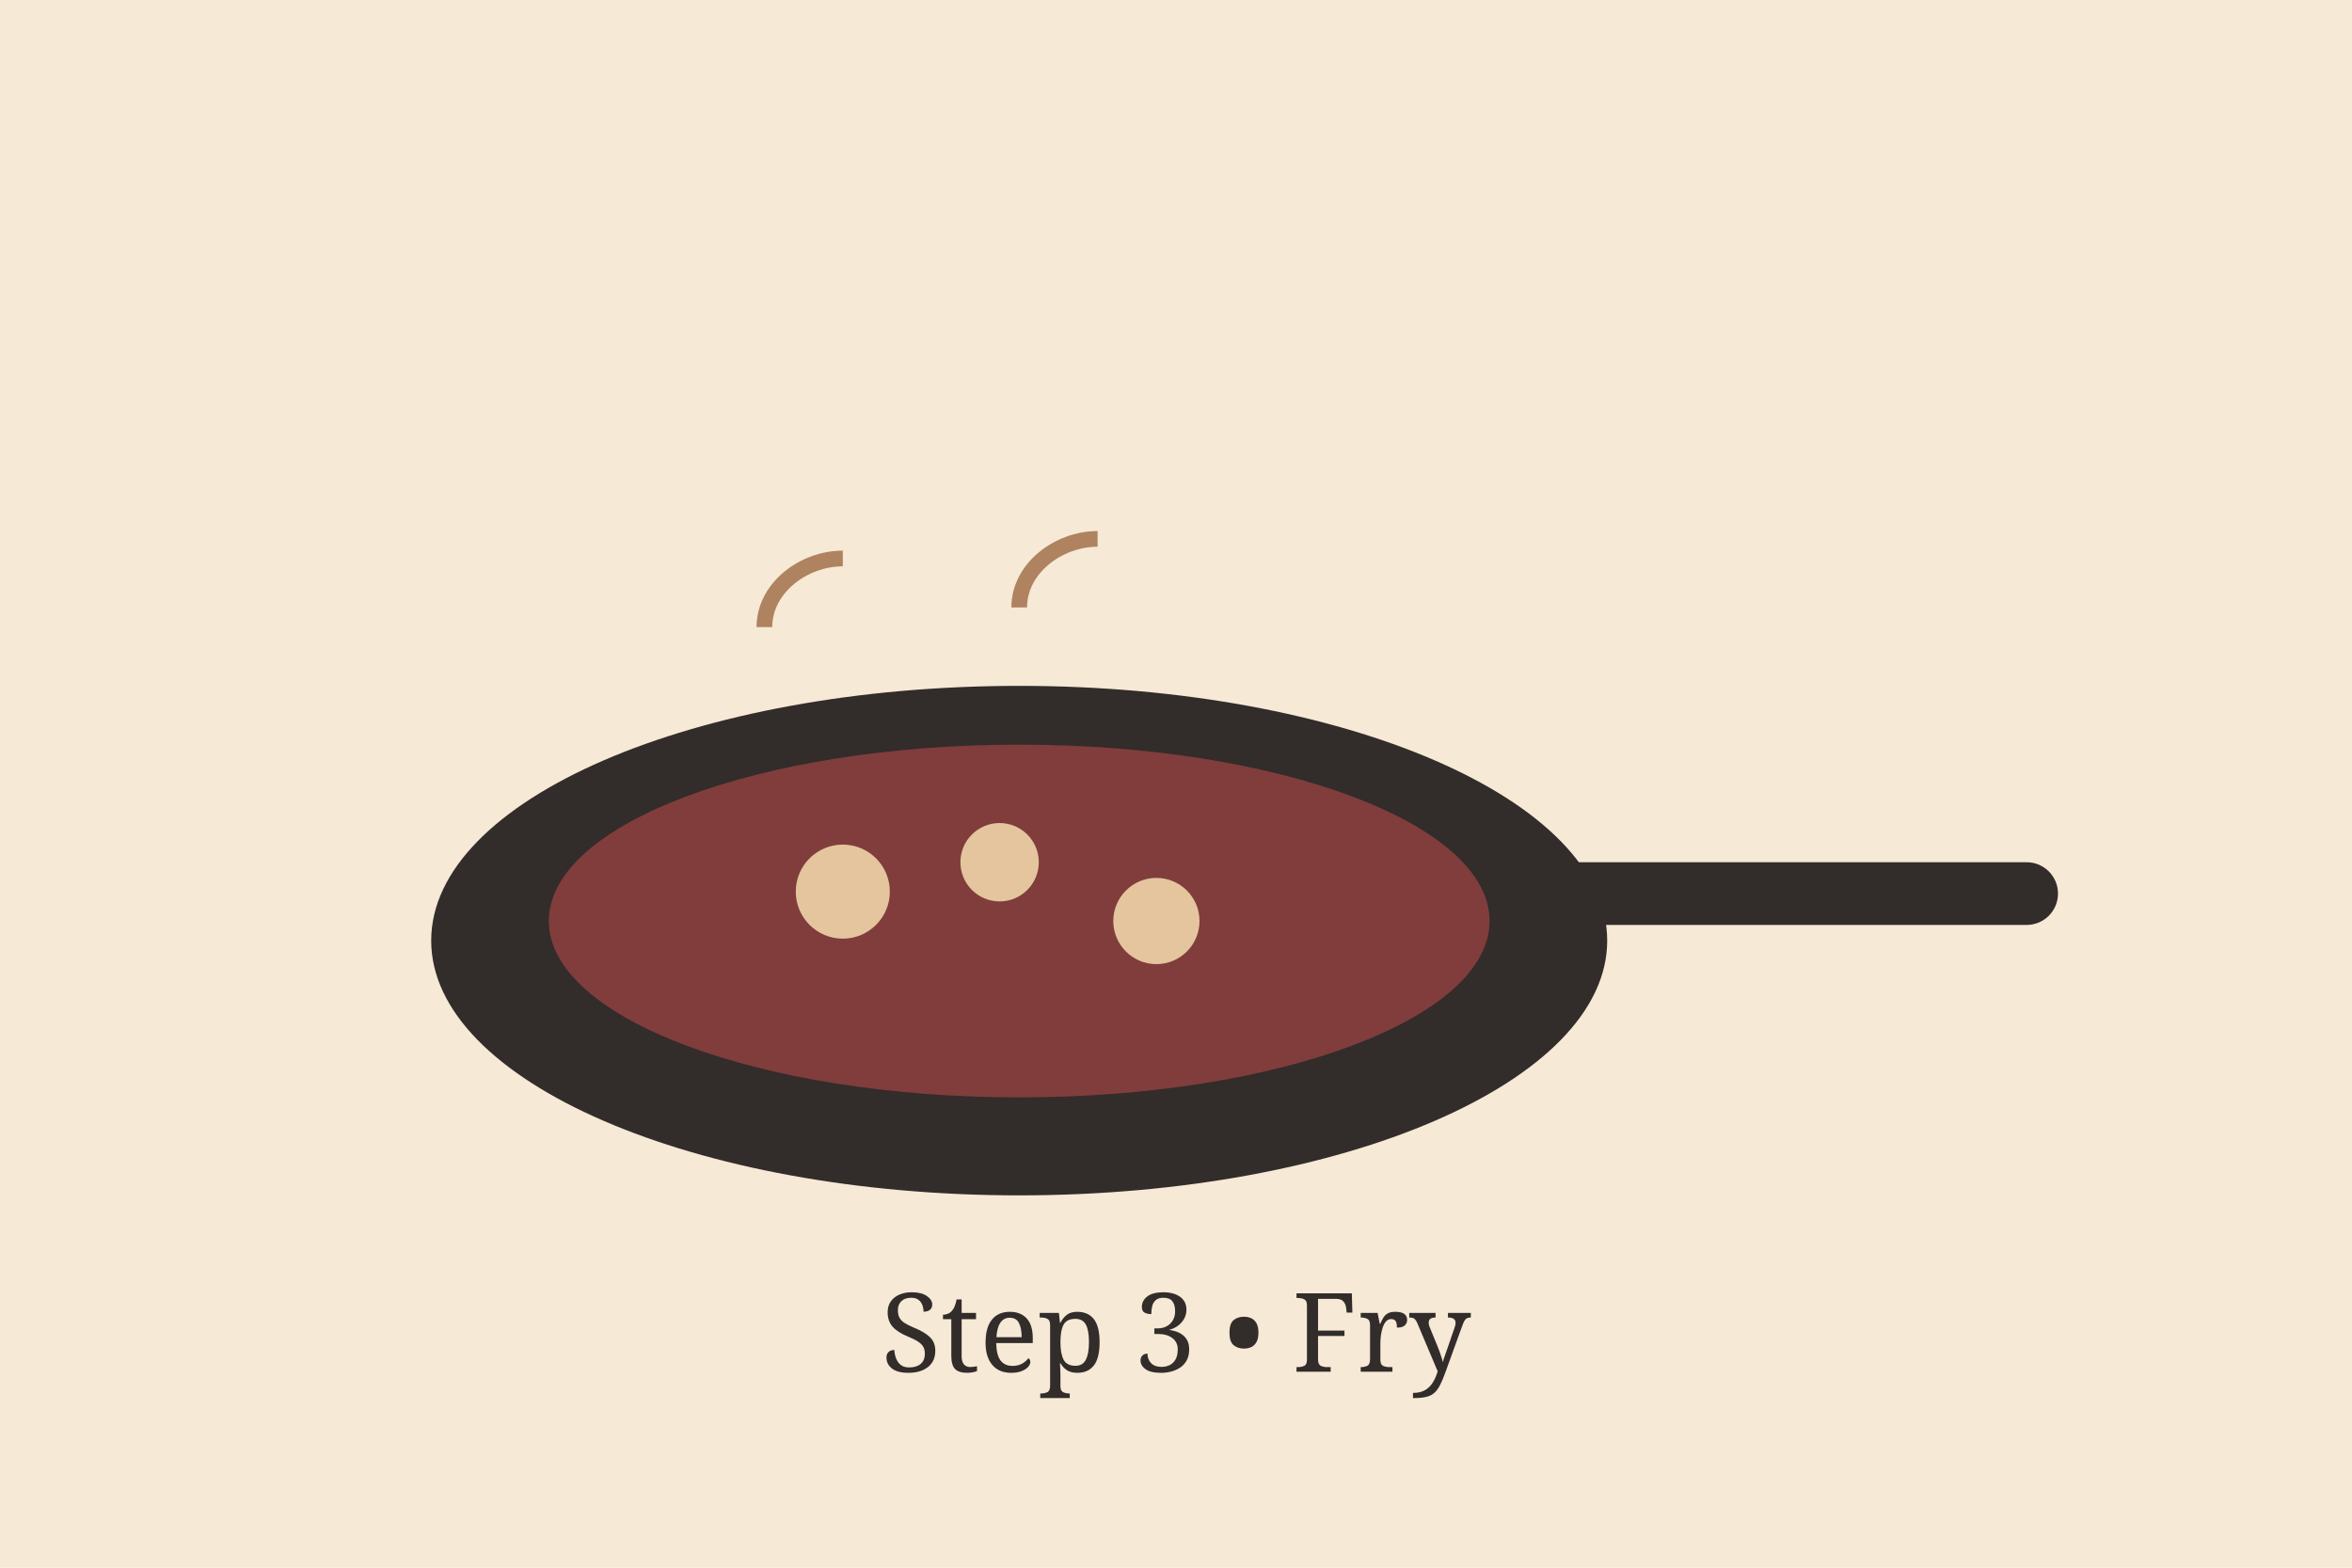
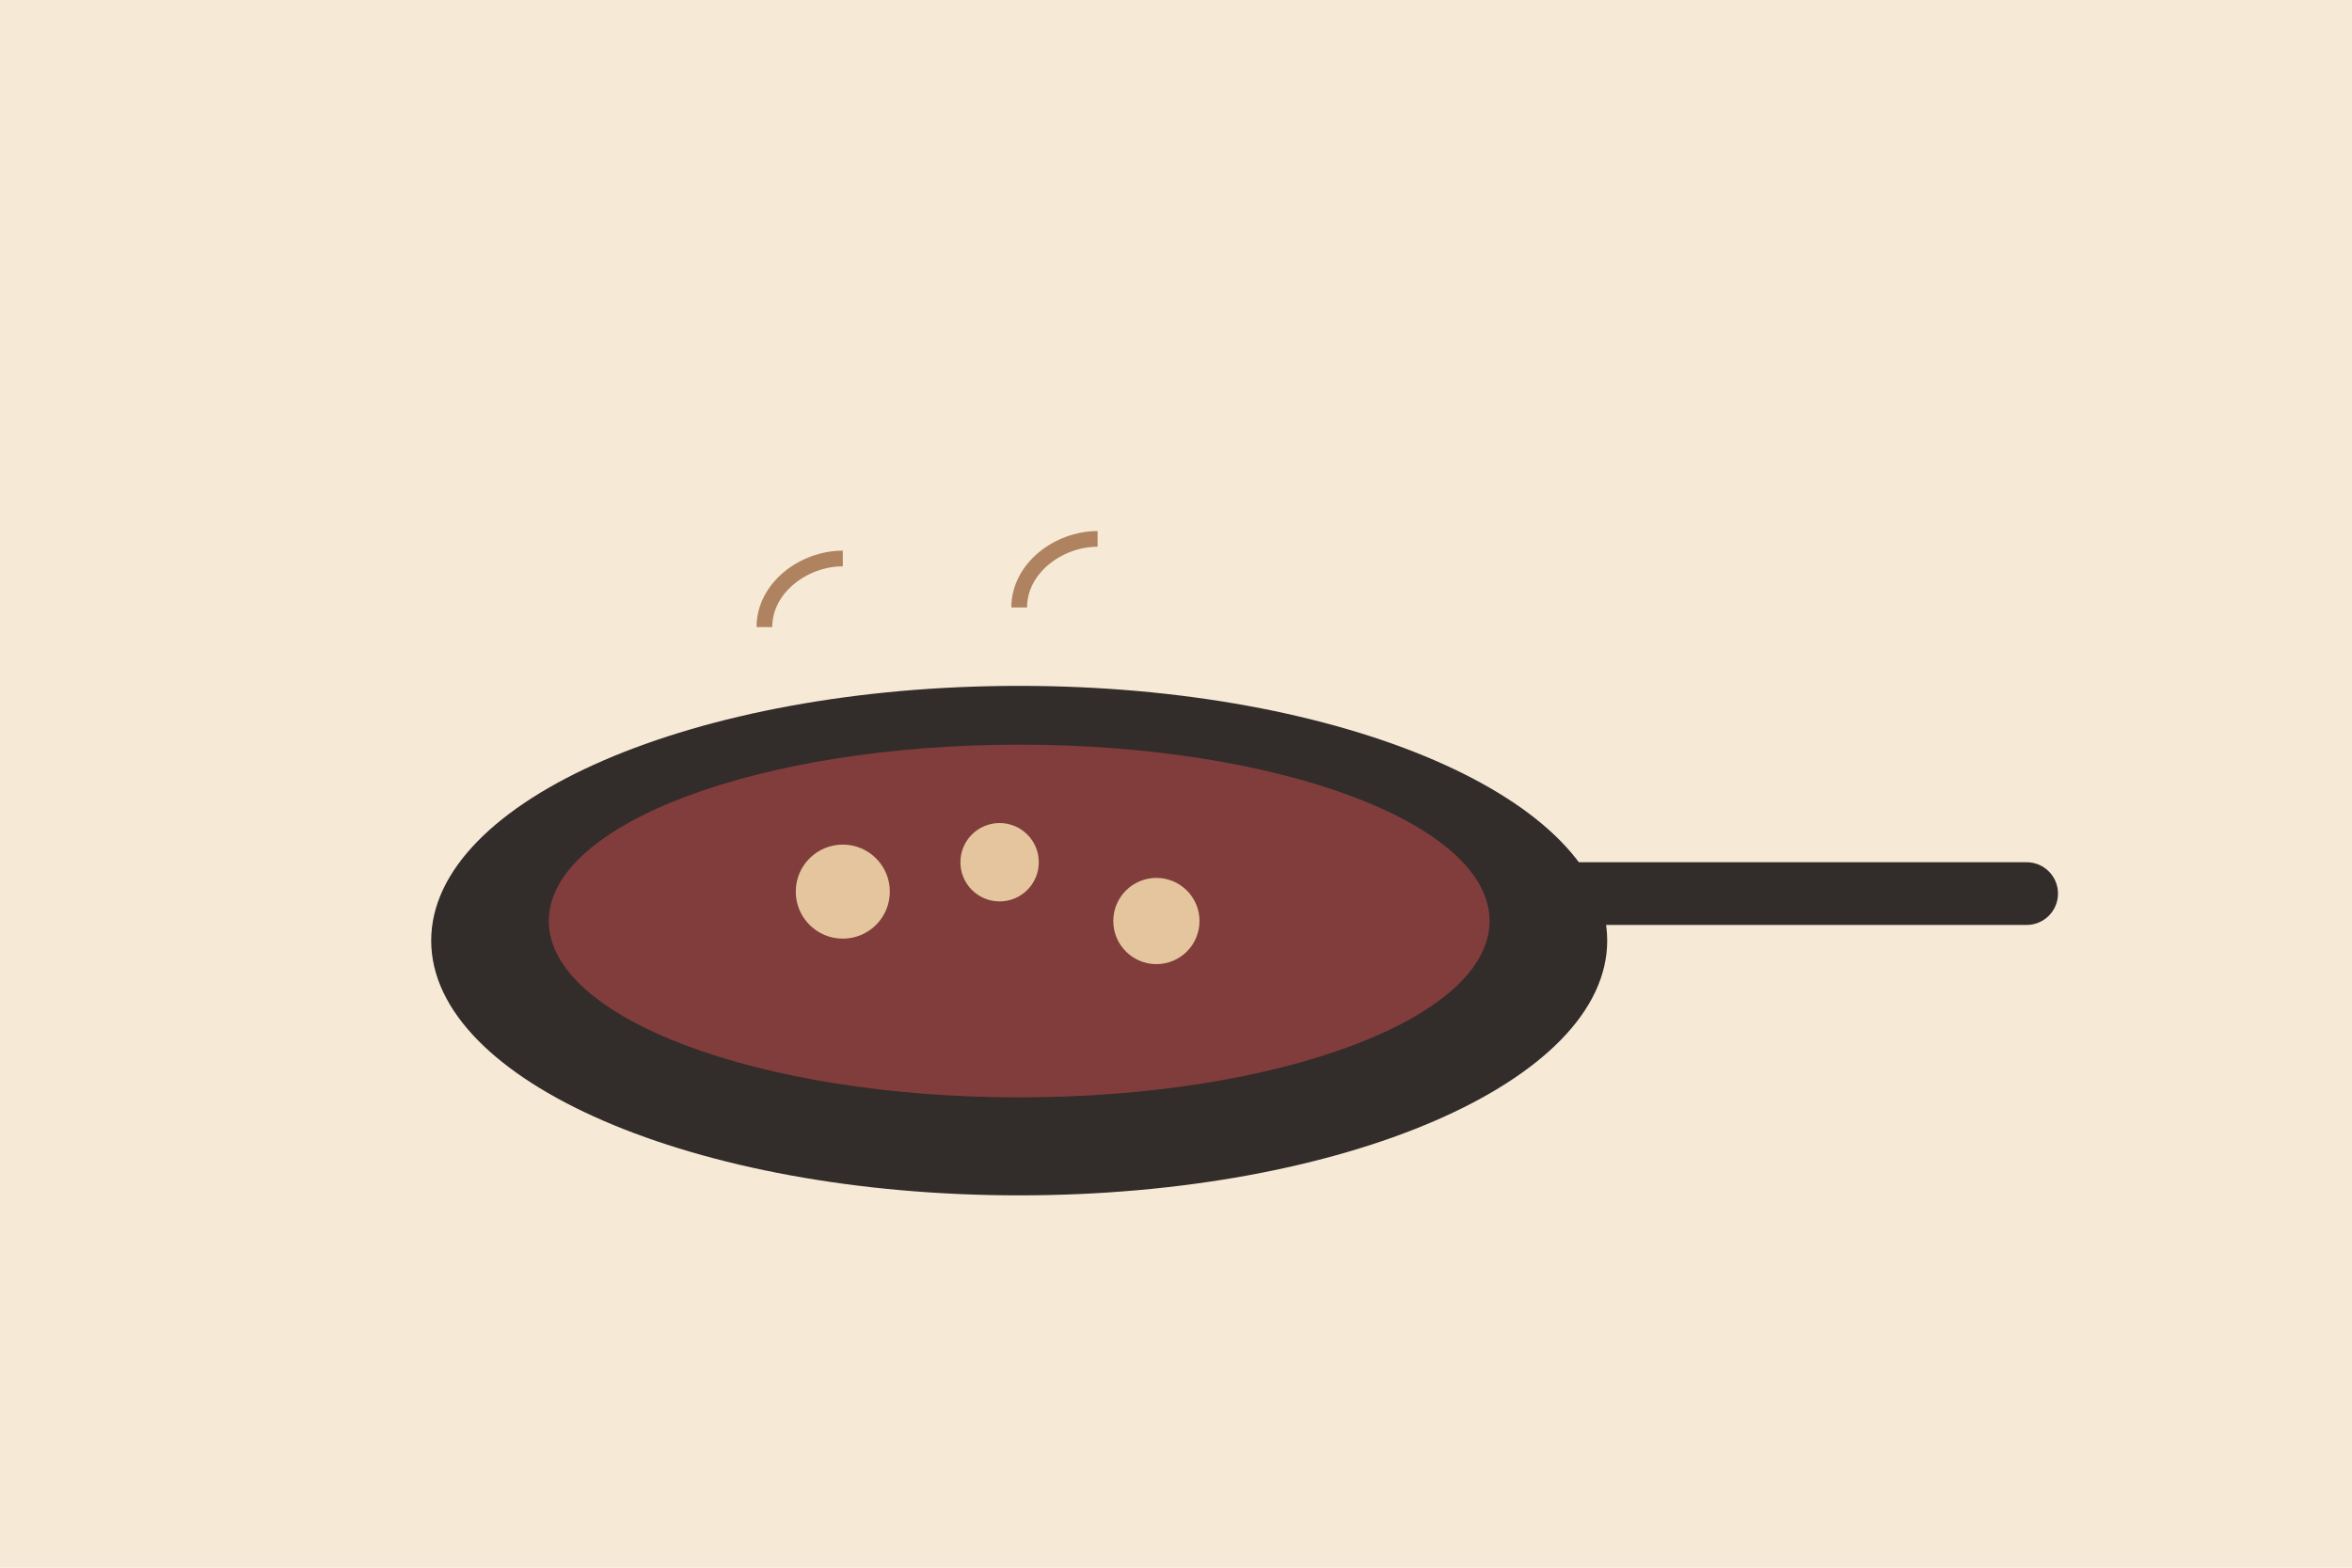
<svg xmlns="http://www.w3.org/2000/svg" width="1200" height="800" viewBox="0 0 1200 800" role="img" aria-labelledby="title desc">
  <rect width="1200" height="800" fill="#f6e9d5" />
  <ellipse cx="520" cy="480" rx="300" ry="130" fill="#322c2b" />
  <ellipse cx="520" cy="470" rx="240" ry="90" fill="#803d3b" />
  <rect x="760" y="440" width="290" height="32" rx="16" fill="#322c2b" />
  <circle cx="430" cy="455" r="24" fill="#e4c59e" />
  <circle cx="510" cy="440" r="20" fill="#e4c59e" />
  <circle cx="590" cy="470" r="22" fill="#e4c59e" />
  <path d="M390 320 C390 300 410 285 430 285" stroke="#af8260" stroke-width="8" fill="none" />
  <path d="M520 310 C520 290 540 275 560 275" stroke="#af8260" stroke-width="8" fill="none" />
-   <text x="600" y="700" text-anchor="middle" font-size="56" fill="#322c2b" font-family="Georgia, serif">Step 3 • Fry</text>
</svg>
